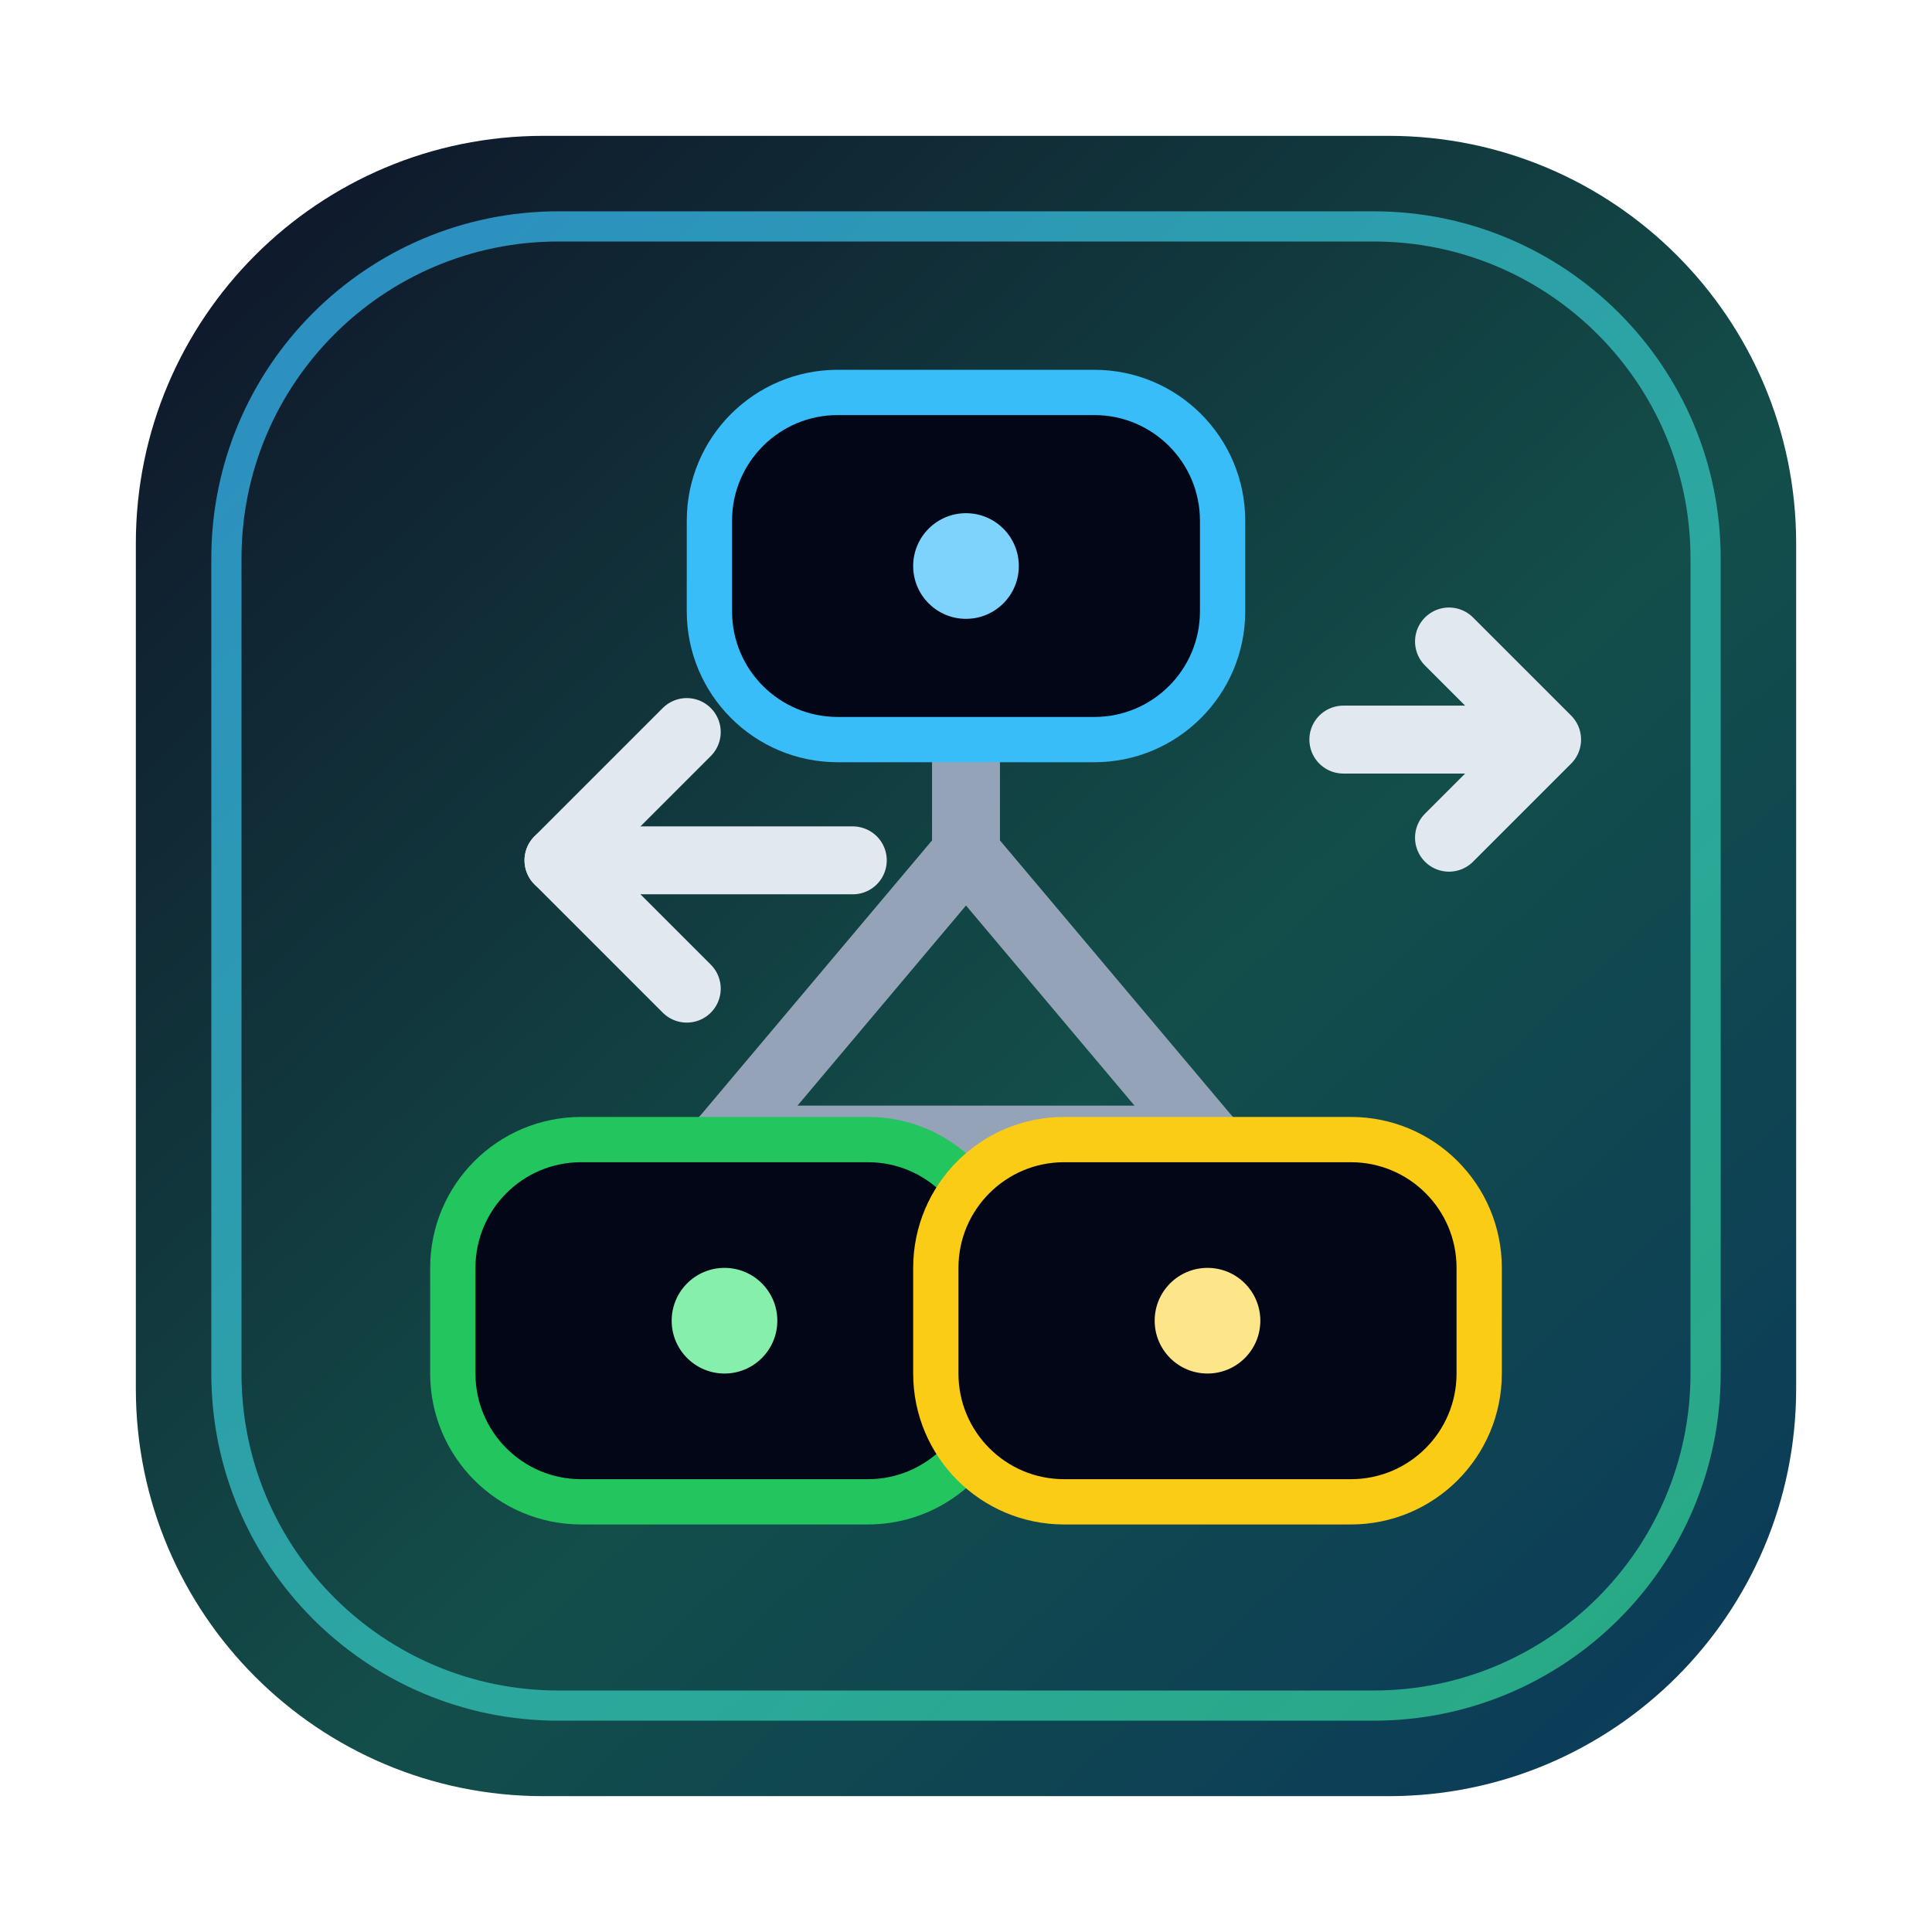
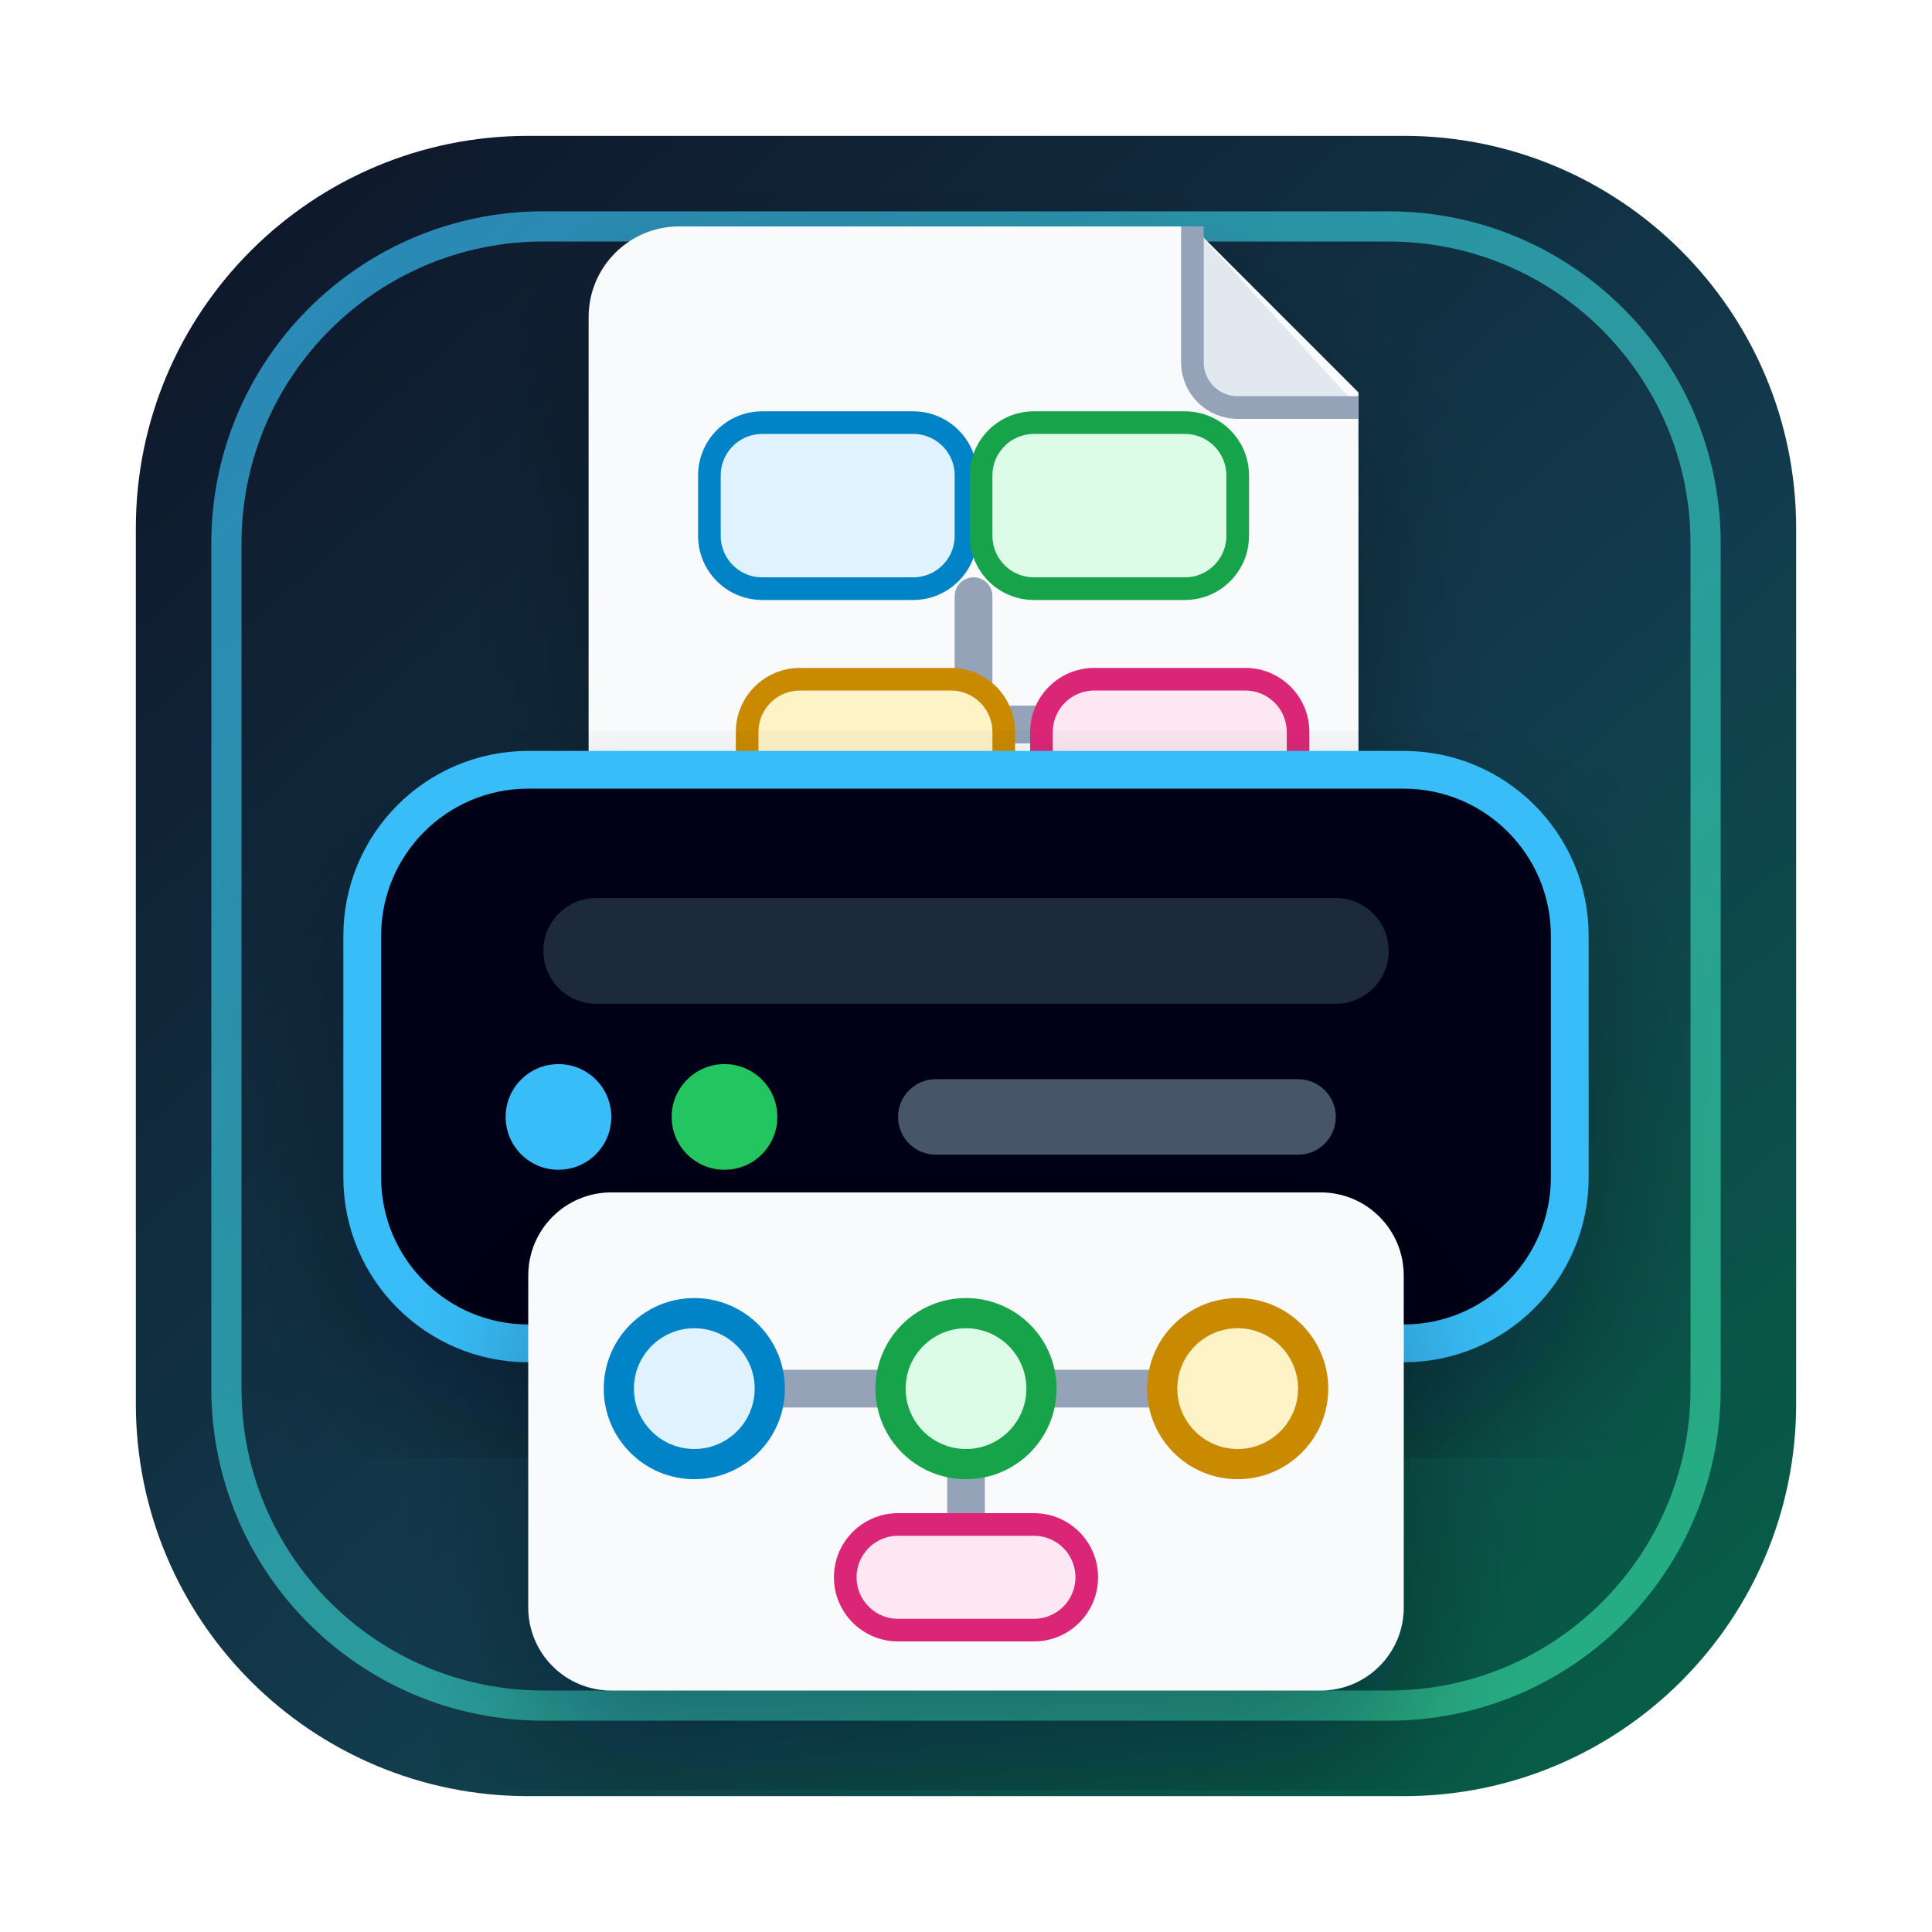
<svg xmlns="http://www.w3.org/2000/svg" width="256" height="256" viewBox="0 0 256 256" fill="none" role="img" aria-labelledby="title desc">
  <defs>
-     <linearGradient id="bg" x1="32" y1="24" x2="224" y2="232" gradientUnits="userSpaceOnUse">
+     <linearGradient id="bg" x1="34" y1="24" x2="222" y2="232" gradientUnits="userSpaceOnUse">
      <stop stop-color="#0F172A" />
-       <stop offset="0.58" stop-color="#134E4A" />
-       <stop offset="1" stop-color="#0B3B5A" />
+       <stop offset="0.58" stop-color="#123B4D" />
+       <stop offset="1" stop-color="#065F46" />
    </linearGradient>
-     <linearGradient id="ring" x1="47" y1="42" x2="210" y2="218" gradientUnits="userSpaceOnUse">
+     <linearGradient id="edge" x1="38" y1="34" x2="218" y2="222" gradientUnits="userSpaceOnUse">
      <stop stop-color="#38BDF8" />
      <stop offset="1" stop-color="#34D399" />
    </linearGradient>
+     <filter id="shadow" x="-20%" y="-20%" width="140%" height="140%">
+       <feDropShadow dx="0" dy="10" stdDeviation="9" flood-color="#020617" flood-opacity="0.32" />
+     </filter>
  </defs>
-   <rect x="18" y="18" width="220" height="220" rx="54" fill="url(#bg)" />
-   <rect x="30" y="30" width="196" height="196" rx="44" stroke="url(#ring)" stroke-width="4" stroke-opacity="0.72" />
-   <path d="M128 75V113" stroke="#94A3B8" stroke-width="9" stroke-linecap="round" />
-   <path d="M96 151H160" stroke="#94A3B8" stroke-width="9" stroke-linecap="round" />
-   <path d="M128 113L96 151" stroke="#94A3B8" stroke-width="9" stroke-linecap="round" />
-   <path d="M128 113L160 151" stroke="#94A3B8" stroke-width="9" stroke-linecap="round" />
-   <rect x="94" y="52" width="68" height="46" rx="17" fill="#020617" stroke="#38BDF8" stroke-width="6" />
-   <rect x="60" y="151" width="72" height="48" rx="17" fill="#020617" stroke="#22C55E" stroke-width="6" />
-   <rect x="124" y="151" width="72" height="48" rx="17" fill="#020617" stroke="#FACC15" stroke-width="6" />
-   <circle cx="128" cy="75" r="7" fill="#7DD3FC" />
-   <circle cx="96" cy="175" r="7" fill="#86EFAC" />
-   <circle cx="160" cy="175" r="7" fill="#FDE68A" />
-   <path d="M74 114H113" stroke="#E2E8F0" stroke-width="9" stroke-linecap="round" />
-   <path d="M91 97L74 114L91 131" stroke="#E2E8F0" stroke-width="9" stroke-linecap="round" stroke-linejoin="round" />
-   <path d="M178 98H203" stroke="#E2E8F0" stroke-width="9" stroke-linecap="round" />
-   <path d="M192 85L205 98L192 111" stroke="#E2E8F0" stroke-width="9" stroke-linecap="round" stroke-linejoin="round" />
+   <rect x="18" y="18" width="220" height="220" rx="52" fill="url(#bg)" />
+   <rect x="30" y="30" width="196" height="196" rx="42" stroke="url(#edge)" stroke-width="4" stroke-opacity="0.68" />
+   <g filter="url(#shadow)">
+     <path d="M78 42C78 35.373 83.373 30 90 30H158L180 52V112C180 118.627 174.627 124 168 124H90C83.373 124 78 118.627 78 112V42Z" fill="#F8FAFC" />
+     <path d="M158 30V48C158 51.314 160.686 54 164 54H180" fill="#E2E8F0" />
+     <path d="M158 30V48C158 51.314 160.686 54 164 54H180" stroke="#94A3B8" stroke-width="3" stroke-linejoin="round" />
+     <path d="M112 66H146" stroke="#94A3B8" stroke-width="5" stroke-linecap="round" />
+     <path d="M129 79V92" stroke="#94A3B8" stroke-width="5" stroke-linecap="round" />
+     <path d="M104 96H154" stroke="#94A3B8" stroke-width="5" stroke-linecap="round" />
+     <rect x="94" y="56" width="34" height="22" rx="7" fill="#E0F2FE" stroke="#0284C7" stroke-width="3" />
+     <rect x="130" y="56" width="34" height="22" rx="7" fill="#DCFCE7" stroke="#16A34A" stroke-width="3" />
+     <rect x="99" y="90" width="34" height="22" rx="7" fill="#FEF3C7" stroke="#CA8A04" stroke-width="3" />
+     <rect x="138" y="90" width="34" height="22" rx="7" fill="#FCE7F3" stroke="#DB2777" stroke-width="3" />
+   </g>
+   <g filter="url(#shadow)">
+     <rect x="48" y="102" width="160" height="76" rx="22" fill="#020617" stroke="#38BDF8" stroke-width="5" />
+     <rect x="72" y="119" width="112" height="14" rx="7" fill="#1E293B" />
+     <circle cx="74" cy="148" r="7" fill="#38BDF8" />
+     <circle cx="96" cy="148" r="7" fill="#22C55E" />
+     <rect x="119" y="143" width="58" height="10" rx="5" fill="#475569" />
+   </g>
+   <g filter="url(#shadow)">
+     <rect x="70" y="158" width="116" height="66" rx="11" fill="#F8FAFC" />
+     <path d="M92 184H128" stroke="#94A3B8" stroke-width="5" stroke-linecap="round" />
+     <path d="M128 184H164" stroke="#94A3B8" stroke-width="5" stroke-linecap="round" />
+     <path d="M128 184V204" stroke="#94A3B8" stroke-width="5" stroke-linecap="round" />
+     <circle cx="92" cy="184" r="10" fill="#E0F2FE" stroke="#0284C7" stroke-width="4" />
+     <circle cx="128" cy="184" r="10" fill="#DCFCE7" stroke="#16A34A" stroke-width="4" />
+     <circle cx="164" cy="184" r="10" fill="#FEF3C7" stroke="#CA8A04" stroke-width="4" />
+     <rect x="112" y="202" width="32" height="14" rx="7" fill="#FCE7F3" stroke="#DB2777" stroke-width="3" />
+   </g>
</svg>
